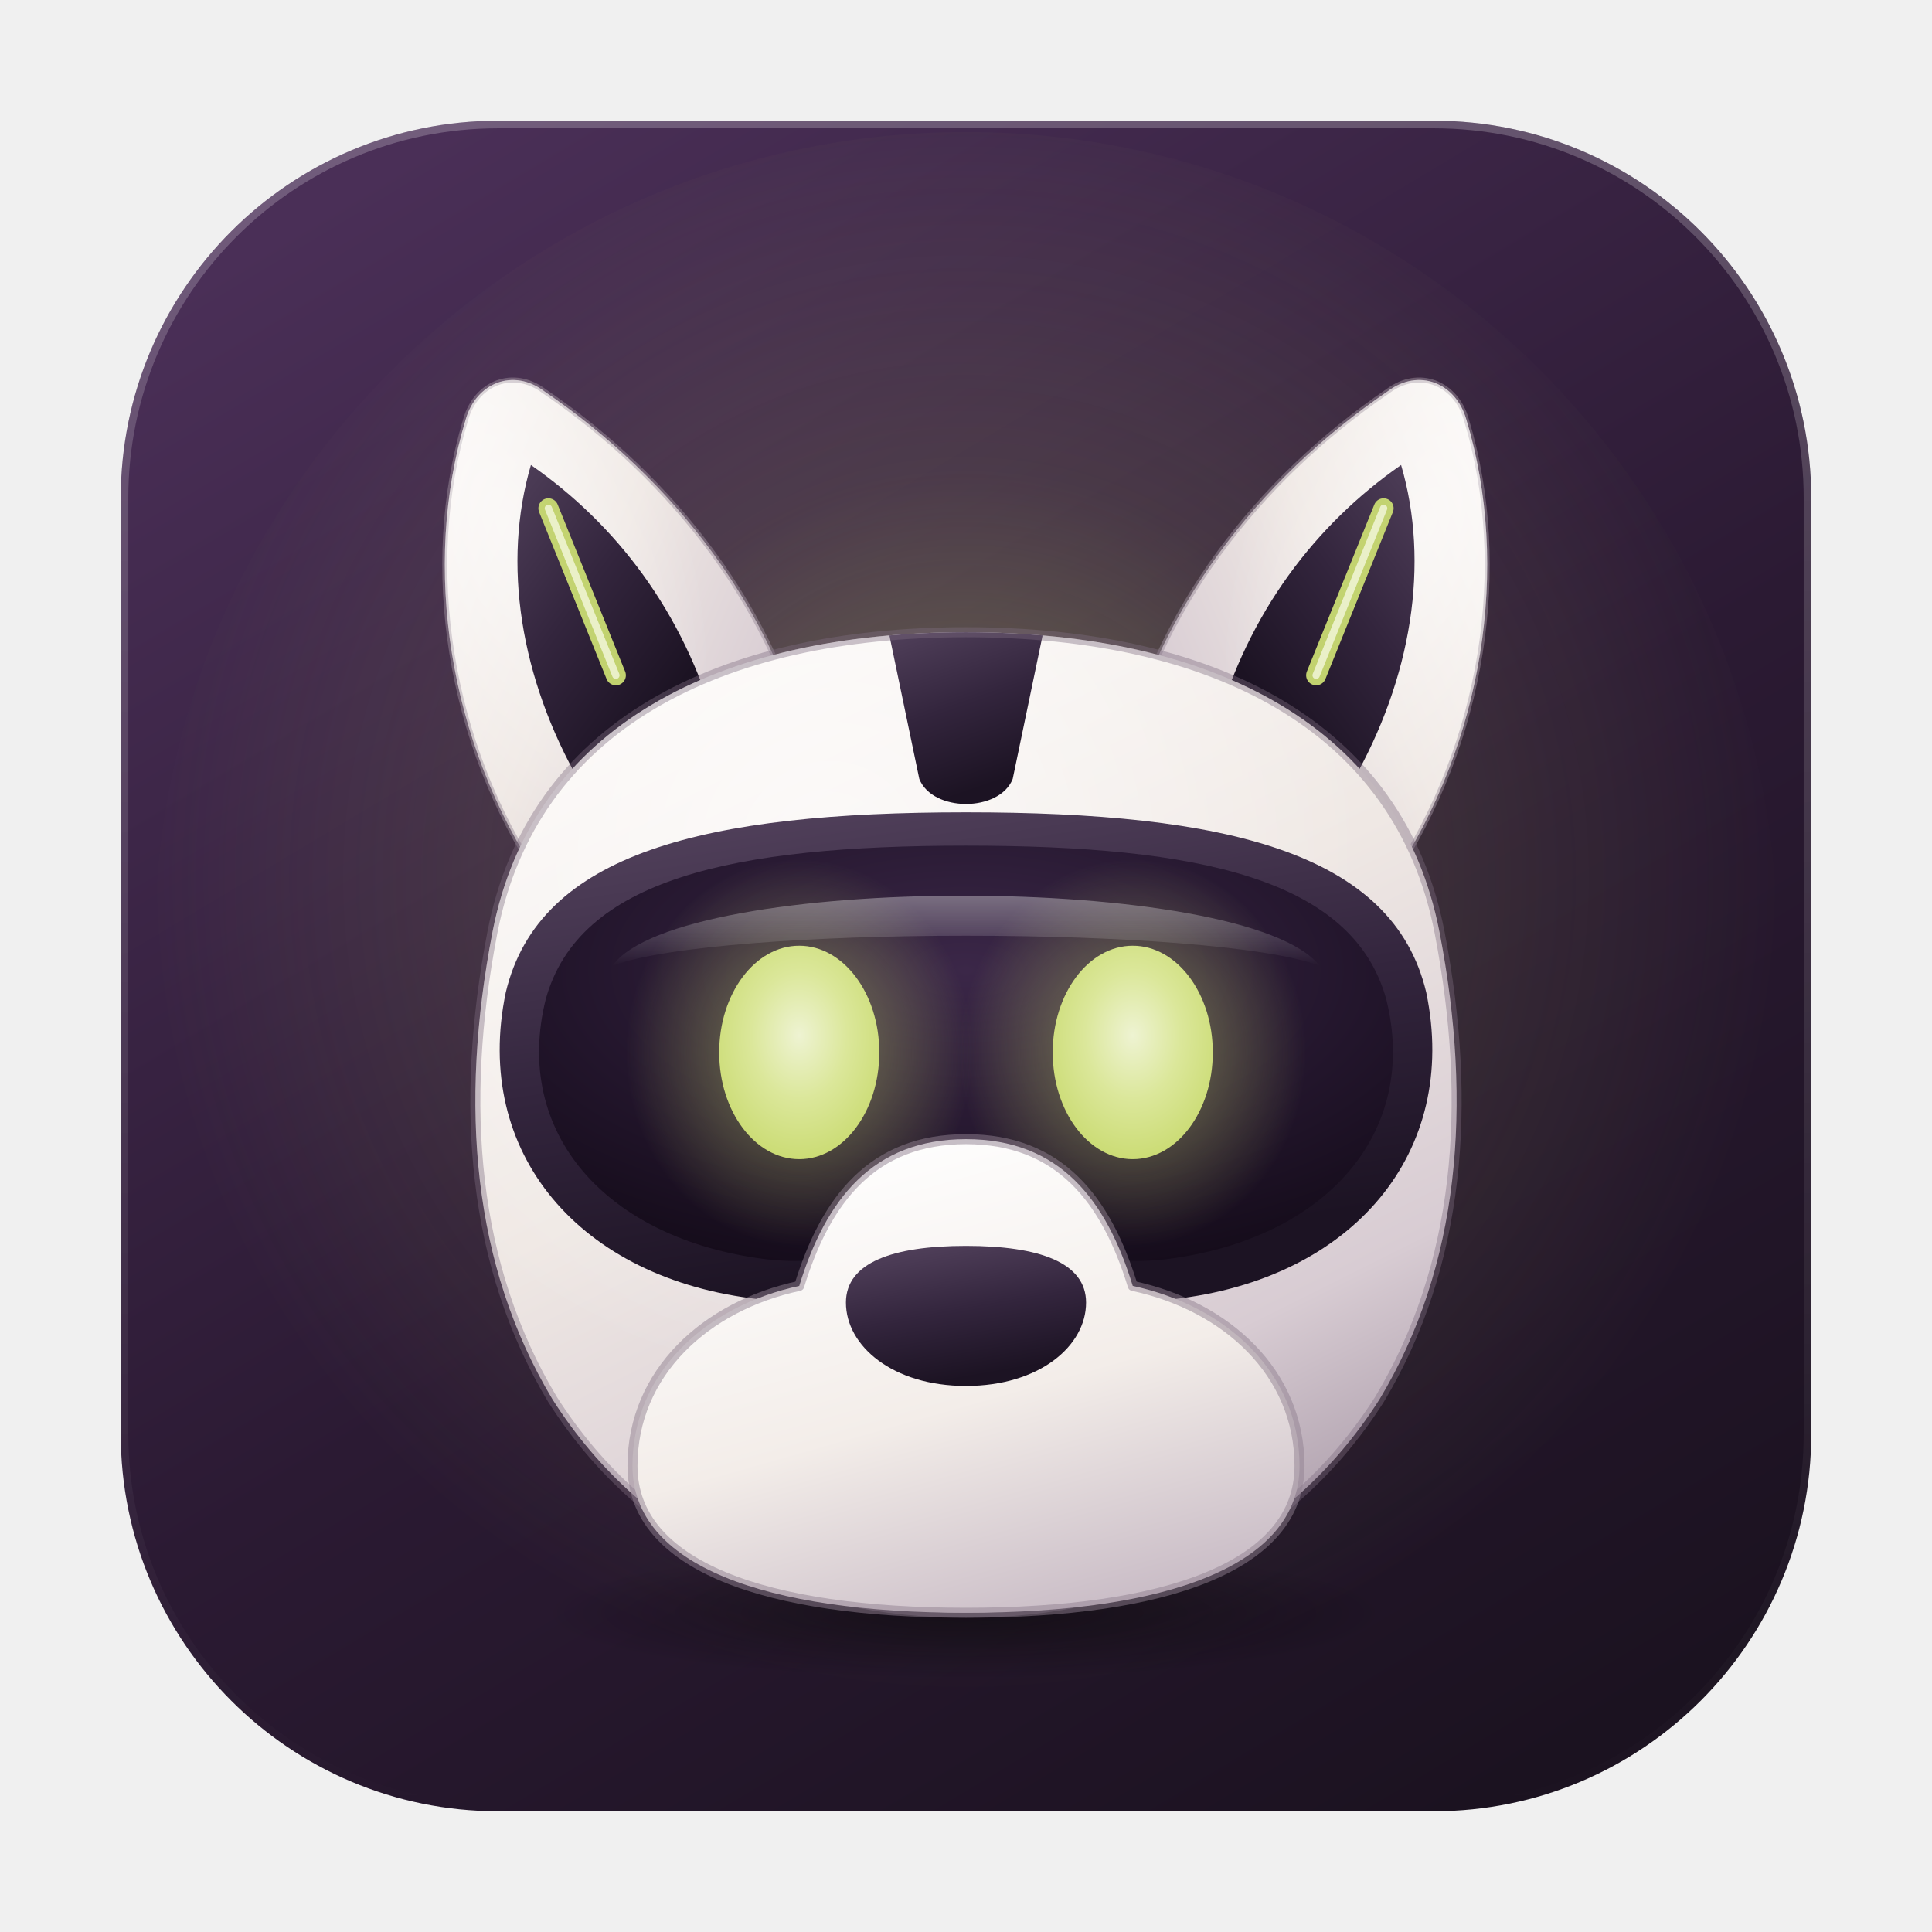
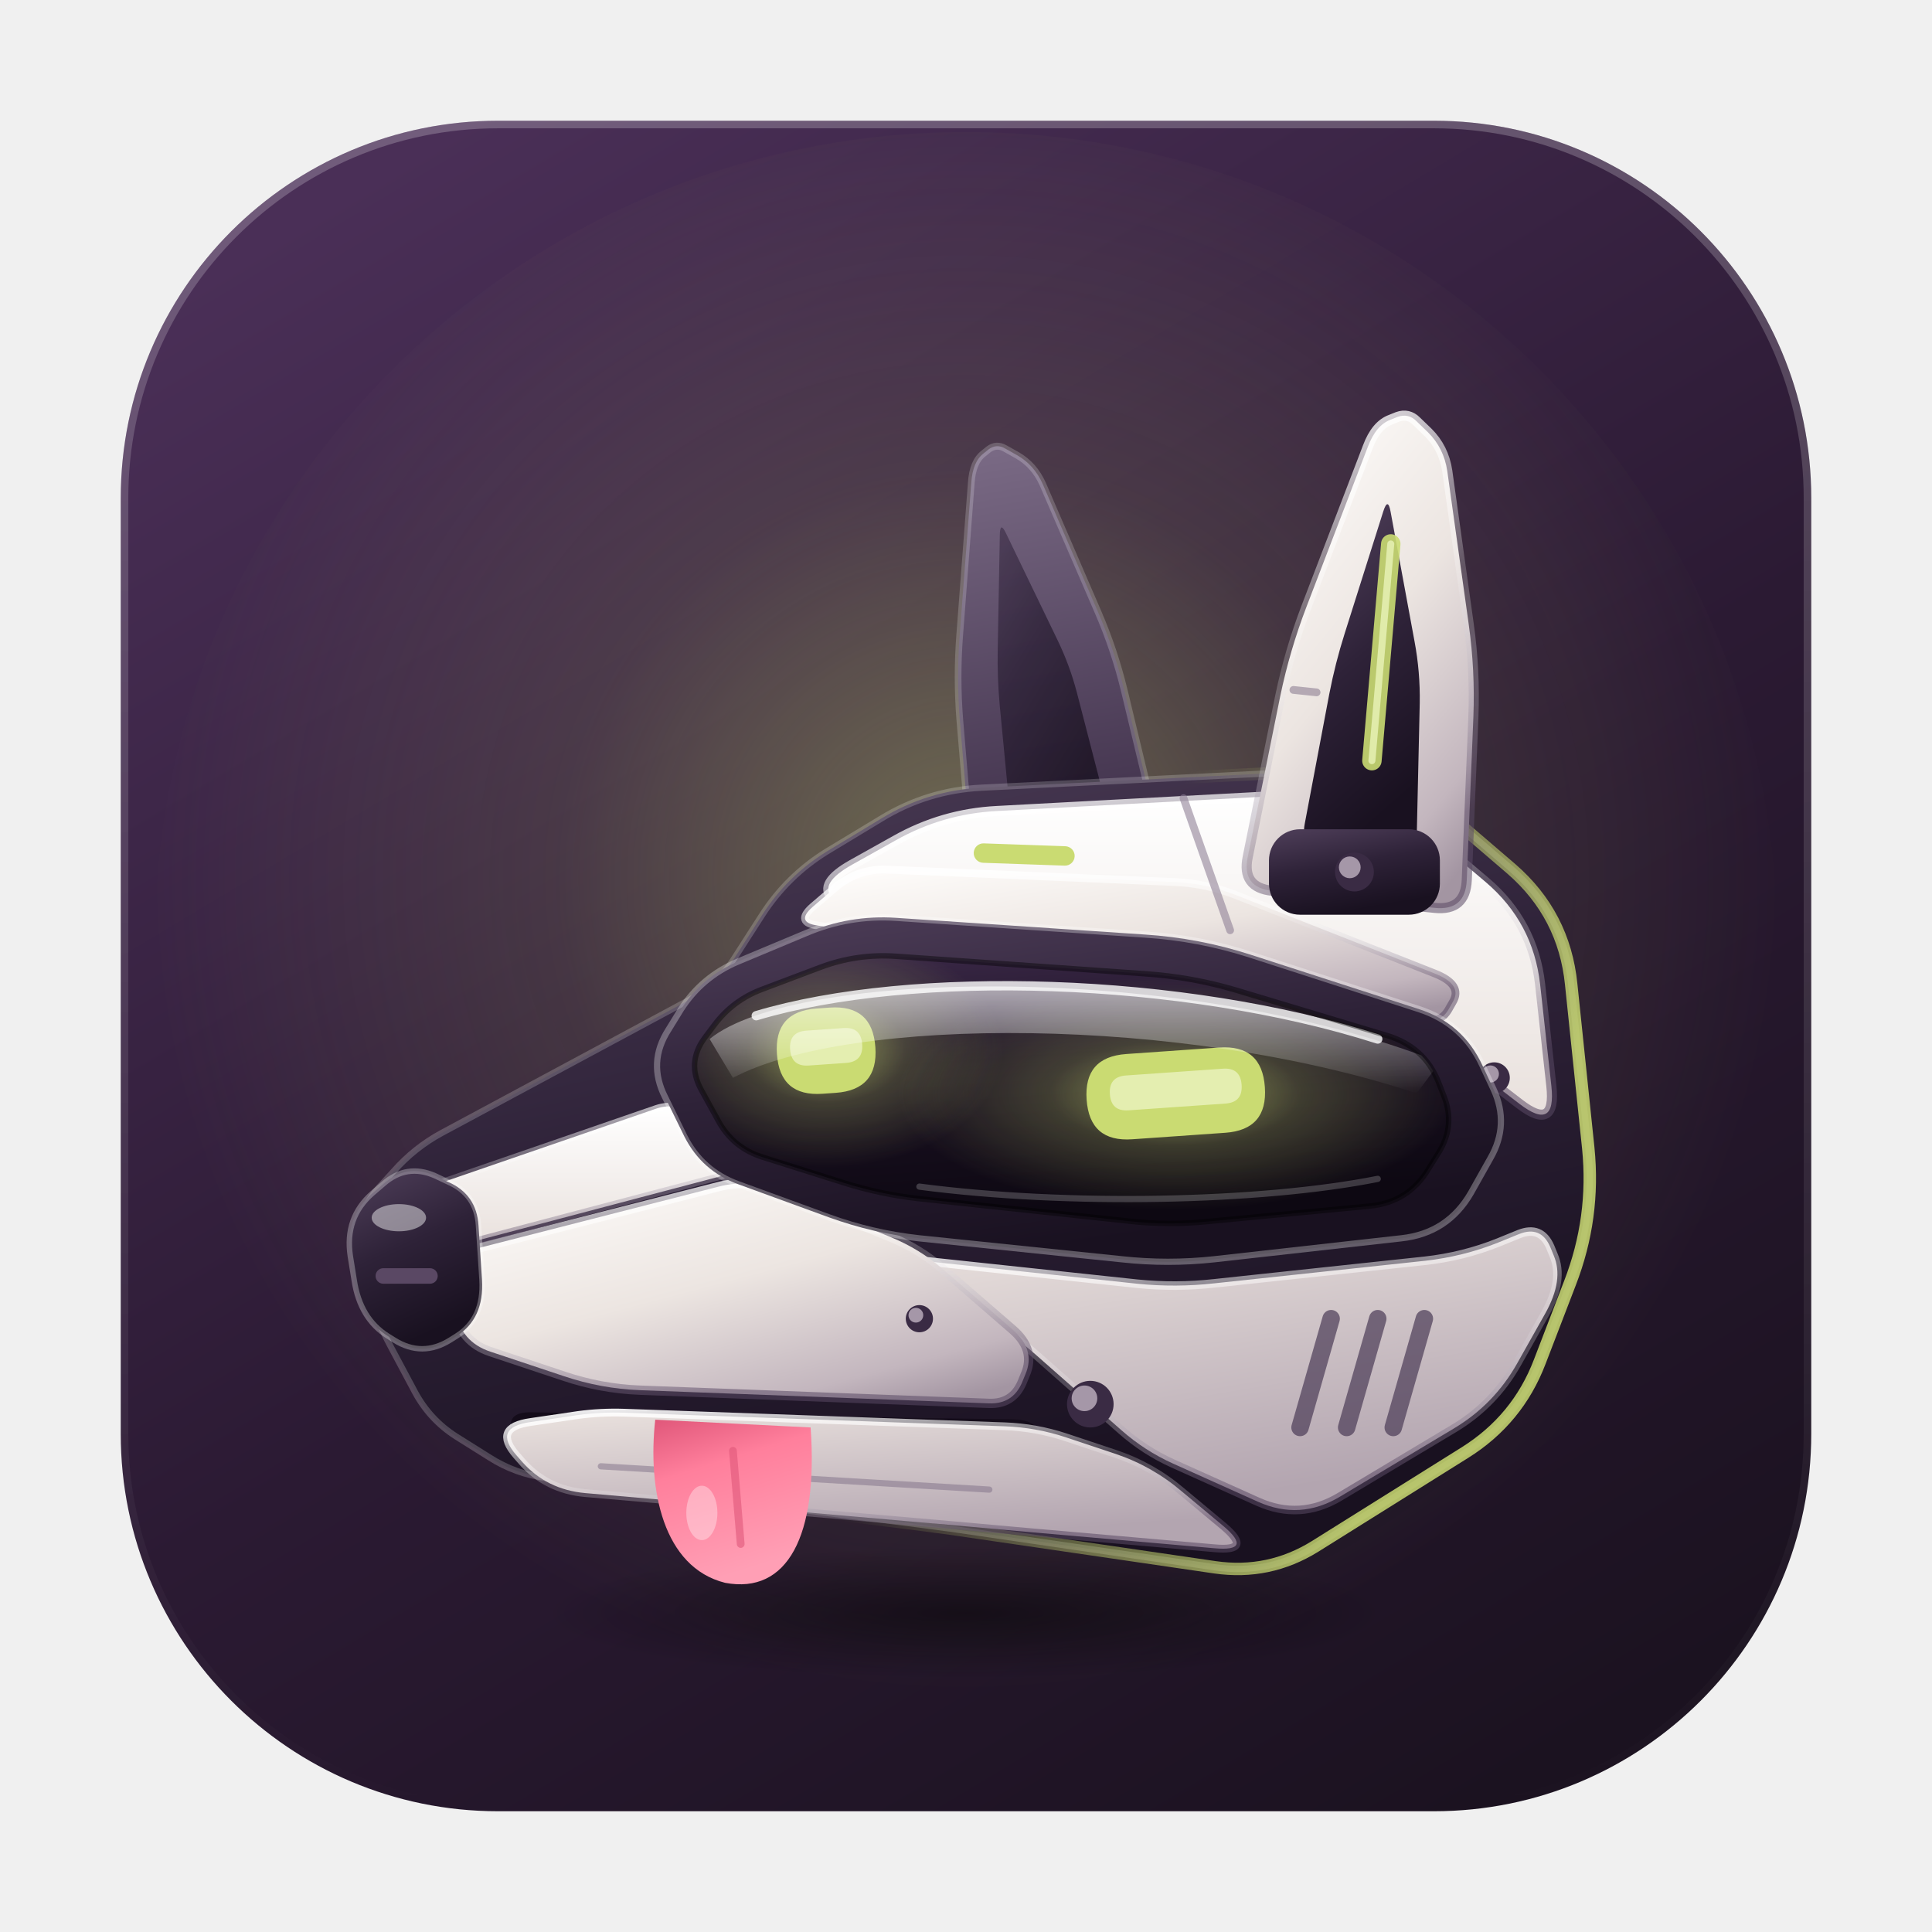
<svg xmlns="http://www.w3.org/2000/svg" width="1024" height="1024" viewBox="0 0 1024 1024" fill="none">
  <defs>
-     <linearGradient id="r_shell" x1="0.25" y1="0" x2="0.75" y2="1">
-       <stop offset="0" stop-color="#fbf8f6" />
-       <stop offset="0.42" stop-color="#efe8e4" />
-       <stop offset="0.78" stop-color="#d8ccd3" />
-       <stop offset="1" stop-color="#a99aa8" />
+     <linearGradient id="r_shell" x1="0.15" y1="0" x2="0.85" y2="1">
+       <stop offset="0" stop-color="#fdfbf9" />
+       <stop offset="0.45" stop-color="#ece5e1" />
+       <stop offset="0.85" stop-color="#c3b6be" />
+       <stop offset="1" stop-color="#a395a2" />
    </linearGradient>
-     <radialGradient id="r_shellHi" cx="0.36" cy="0.22" r="0.55">
-       <stop offset="0" stop-color="#ffffff" stop-opacity="0.75" />
-       <stop offset="1" stop-color="#ffffff" stop-opacity="0" />
-     </radialGradient>
-     <linearGradient id="r_muzzle" x1="0.3" y1="0" x2="0.7" y2="1">
+     <linearGradient id="r_shellSide" x1="0" y1="0" x2="0.4" y2="1">
+       <stop offset="0" stop-color="#ebe3df" />
+       <stop offset="1" stop-color="#b3a5b0" />
+     </linearGradient>
+     <linearGradient id="r_shellTop" x1="0" y1="0" x2="0" y2="1">
      <stop offset="0" stop-color="#ffffff" />
-       <stop offset="0.55" stop-color="#f3ede9" />
-       <stop offset="1" stop-color="#c9bcc6" />
+       <stop offset="1" stop-color="#e9e1dd" />
    </linearGradient>
-     <linearGradient id="r_graph" x1="0" y1="0" x2="0.3" y2="1">
-       <stop offset="0" stop-color="#55445f" />
-       <stop offset="0.55" stop-color="#33253d" />
-       <stop offset="1" stop-color="#1c1323" />
+     <linearGradient id="r_bevel" x1="0" y1="0" x2="0.3" y2="1">
+       <stop offset="0" stop-color="#ffffff" stop-opacity="0.95" />
+       <stop offset="0.5" stop-color="#ffffff" stop-opacity="0.2" />
+       <stop offset="1" stop-color="#5a4864" stop-opacity="0.55" />
    </linearGradient>
-     <linearGradient id="r_graphHi" x1="0" y1="0" x2="0" y2="1">
-       <stop offset="0" stop-color="#8a7a94" />
-       <stop offset="1" stop-color="#3a2b44" />
+     <linearGradient id="r_graph" x1="0" y1="0" x2="0.35" y2="1">
+       <stop offset="0" stop-color="#4f3f5a" />
+       <stop offset="0.5" stop-color="#2e2238" />
+       <stop offset="1" stop-color="#191120" />
    </linearGradient>
-     <linearGradient id="r_earBack" x1="0" y1="0" x2="0" y2="1">
-       <stop offset="0" stop-color="#5e4d69" />
-       <stop offset="1" stop-color="#7d6c88" />
+     <linearGradient id="r_graphLite" x1="0" y1="0" x2="0" y2="1">
+       <stop offset="0" stop-color="#7a6a85" />
+       <stop offset="1" stop-color="#3a2b45" />
    </linearGradient>
-     <radialGradient id="r_ao">
-       <stop offset="0" stop-color="#3a2346" stop-opacity="0.35" />
-       <stop offset="1" stop-color="#3a2346" stop-opacity="0" />
-     </radialGradient>
-     <radialGradient id="r_visor" cx="0.5" cy="0.3" r="0.8">
-       <stop offset="0" stop-color="#3b2748" />
-       <stop offset="0.6" stop-color="#22152b" />
-       <stop offset="1" stop-color="#120a17" />
-     </radialGradient>
-     <linearGradient id="r_shine" x1="0" y1="0" x2="0" y2="1">
-       <stop offset="0" stop-color="#ffffff" stop-opacity="0.5" />
+     <linearGradient id="r_metal" x1="0" y1="0" x2="1" y2="0">
+       <stop offset="0" stop-color="#8f8296" />
+       <stop offset="0.4" stop-color="#e8e2e6" />
+       <stop offset="1" stop-color="#7a6c82" />
+     </linearGradient>
+     <linearGradient id="r_glass" x1="0" y1="0" x2="0.2" y2="1">
+       <stop offset="0" stop-color="#3d2a4a" />
+       <stop offset="0.45" stop-color="#1c1224" />
+       <stop offset="1" stop-color="#0d0812" />
+     </linearGradient>
+     <linearGradient id="r_gloss" x1="0" y1="0" x2="0" y2="1">
+       <stop offset="0" stop-color="#ffffff" stop-opacity="0.62" />
      <stop offset="1" stop-color="#ffffff" stop-opacity="0" />
    </linearGradient>
-     <linearGradient id="r_rim" x1="0" y1="0.2" x2="1" y2="0.9">
+     <linearGradient id="r_glint" x1="0" y1="0" x2="1" y2="0">
+       <stop offset="0" stop-color="#ffffff" stop-opacity="0" />
+       <stop offset="0.5" stop-color="#ffffff" stop-opacity="0.55" />
+       <stop offset="1" stop-color="#ffffff" stop-opacity="0" />
+     </linearGradient>
+     <linearGradient id="r_scan" x1="0" y1="0" x2="1" y2="0">
      <stop offset="0" stop-color="#cadb72" stop-opacity="0" />
-       <stop offset="0.6" stop-color="#cadb72" stop-opacity="0" />
-       <stop offset="1" stop-color="#cadb72" stop-opacity="0.9" />
+       <stop offset="0.5" stop-color="#e4eeb0" stop-opacity="0.95" />
+       <stop offset="1" stop-color="#cadb72" stop-opacity="0" />
    </linearGradient>
-     <radialGradient id="r_eye" cx="0.5" cy="0.42" r="0.6">
-       <stop offset="0" stop-color="#eef3d2" />
-       <stop offset="0.5" stop-color="#dbe79a" />
-       <stop offset="1" stop-color="#cadb72" />
-     </radialGradient>
-     <radialGradient id="r_glowLime">
-       <stop offset="0" stop-color="#cadb72" stop-opacity="0.8" />
-       <stop offset="0.45" stop-color="#cadb72" stop-opacity="0.28" />
+     <linearGradient id="r_tongue" x1="0" y1="0" x2="0.3" y2="1">
+       <stop offset="0" stop-color="#e0577a" />
+       <stop offset="0.35" stop-color="#ff7f9c" />
+       <stop offset="1" stop-color="#ff9fb5" />
+     </linearGradient>
+     <linearGradient id="r_rim" x1="0" y1="0" x2="1" y2="0.3">
+       <stop offset="0" stop-color="#cadb72" stop-opacity="0" />
+       <stop offset="0.62" stop-color="#cadb72" stop-opacity="0" />
+       <stop offset="1" stop-color="#cadb72" stop-opacity="0.85" />
+     </linearGradient>
+     <radialGradient id="r_glow">
+       <stop offset="0" stop-color="#cadb72" stop-opacity="0.75" />
+       <stop offset="0.45" stop-color="#cadb72" stop-opacity="0.25" />
      <stop offset="1" stop-color="#cadb72" stop-opacity="0" />
    </radialGradient>
-     <radialGradient id="r_glowPink">
-       <stop offset="0" stop-color="#ff6f91" stop-opacity="0.75" />
-       <stop offset="0.45" stop-color="#ff6f91" stop-opacity="0.25" />
-       <stop offset="1" stop-color="#ff6f91" stop-opacity="0" />
-     </radialGradient>
-     <radialGradient id="r_glowAqua">
-       <stop offset="0" stop-color="#8fe9ff" stop-opacity="0.8" />
-       <stop offset="0.45" stop-color="#8fe9ff" stop-opacity="0.25" />
-       <stop offset="1" stop-color="#8fe9ff" stop-opacity="0" />
-     </radialGradient>
    <radialGradient id="r_shadow">
-       <stop offset="0" stop-color="#2b1a33" stop-opacity="0.32" />
+       <stop offset="0" stop-color="#2b1a33" stop-opacity="0.34" />
      <stop offset="0.6" stop-color="#2b1a33" stop-opacity="0.12" />
      <stop offset="1" stop-color="#2b1a33" stop-opacity="0" />
    </radialGradient>
    <radialGradient id="r_ball" cx="0.36" cy="0.3" r="0.8">
      <stop offset="0" stop-color="#eef3d2" />
      <stop offset="0.55" stop-color="#cadb72" />
      <stop offset="1" stop-color="#a3b352" />
    </radialGradient>
-     <clipPath id="r_clipHead">
-       <path d="M256 96 C 330 96 386 124 398 186 C 408 238 404 286 380 326 C 352 370 306 390 256 390 C 206 390 160 370 132 326 C 108 286 104 238 114 186 C 126 124 182 96 256 96 Z" />
-     </clipPath>
    <clipPath id="r_clipVisor">
-       <path d="M256 160 C 326 160 372 170 382 206 C 392 246 364 278 316 284 C 290 287 274 276 256 276 C 238 276 222 287 196 284 C 148 278 120 246 130 206 C 140 170 186 160 256 160 Z" />
+       <path d="M175.8 203 Q172 196 176.8 189.6 L179.2 186.4 Q184 180 191.5 177.2 L206.6 171.5 Q216 168 226 168.7 L290 173.2 Q302 174 313.5 177.4 L352.4 189.1 Q362 192 365.6 201 L367 204.6 Q370 212 365.9 218.9 L363.1 223.4 Q358 232 348 233 L306 237 Q296 238 286.1 236.9 L231.9 231.1 Q222 230 212.5 227 L191.6 220.4 Q184 218 180.2 211 Z" />
    </clipPath>
    <linearGradient id="i_bg" x1="0.2" y1="0" x2="0.8" y2="1">
      <stop offset="0" stop-color="#4a2f57" />
      <stop offset="0.55" stop-color="#2b1a33" />
      <stop offset="1" stop-color="#1b1220" />
    </linearGradient>
    <radialGradient id="i_glow" cx="0.5" cy="0.46" r="0.5">
      <stop offset="0" stop-color="#cadb72" stop-opacity="0.42" />
      <stop offset="0.5" stop-color="#cadb72" stop-opacity="0.12" />
      <stop offset="1" stop-color="#cadb72" stop-opacity="0" />
    </radialGradient>
    <linearGradient id="i_edge" x1="0" y1="0" x2="0" y2="1">
      <stop offset="0" stop-color="#ffffff" stop-opacity="0.22" />
      <stop offset="1" stop-color="#ffffff" stop-opacity="0" />
    </linearGradient>
    <radialGradient id="i_shadow">
      <stop offset="0" stop-color="#000" stop-opacity="0.45" />
      <stop offset="1" stop-color="#000" stop-opacity="0" />
    </radialGradient>
  </defs>
  <rect x="64" y="64" width="896" height="896" rx="200" fill="url(#i_bg)" />
  <rect x="66" y="66" width="892" height="892" rx="198" fill="none" stroke="url(#i_edge)" stroke-width="4" />
  <circle cx="512" cy="500" r="430" fill="url(#i_glow)" />
  <ellipse cx="512" cy="855" rx="224" ry="35" fill="url(#i_shadow)" />
-   <g transform="translate(59.47 165.39) scale(1.7677)">
-     <g transform="translate(166 146) rotate(-22)">
-       <path d="M -44 8 C -54 -40 -42 -92 -13 -128 C -6 -137 6 -137 12 -127 C 38 -88 52 -40 44 8 A 44 44 0 0 1 -44 8 Z" fill="url(#r_shell)" stroke="#9d8e9c" stroke-width="1.5" stroke-opacity="0.5" />
-       <path d="M -44 8 C -54 -40 -42 -92 -13 -128 C -6 -137 6 -137 12 -127 C 38 -88 52 -40 44 8 A 44 44 0 0 1 -44 8 Z" fill="url(#r_shellHi)" opacity="0.7" />
-       <path d="M -22 -14 C -27 -50 -19 -84 0 -108 C 17 -82 26 -50 22 -14 Z" fill="url(#r_graph)" />
-       <path d="M 0 -94 L 0 -40" fill="none" stroke="#cadb72" stroke-width="6" stroke-linecap="round" stroke-linejoin="round" opacity="0.95" />
-       <path d="M 0 -94 L 0 -40" fill="none" stroke="#eef3d2" stroke-width="2.2" stroke-linecap="round" stroke-linejoin="round" opacity="0.9" />
+   <g transform="translate(9.65 159.53) scale(2.0588)">
+     <g transform="translate(268 138) rotate(-10) scale(0.86 0.9)">
+       <path d="M-20 12 Q-28 12 -27.2 4 L-23.2 -38.1 Q-22 -50 -18.9 -61.6 L-7.5 -104.2 Q-6 -110 -2.4 -111.8 L-0.7 -112.7 Q2 -114 4.3 -112.1 L7.5 -109.6 Q12 -106 13.5 -100.2 L23.1 -61.6 Q26 -50 26.8 -38 L29.5 4 Q30 12 22 12 Z" fill="url(#r_graphLite)" />
+       <path d="M-20 12 Q-28 12 -27.2 4 L-23.2 -38.1 Q-22 -50 -18.9 -61.6 L-7.5 -104.2 Q-6 -110 -2.4 -111.8 L-0.7 -112.7 Q2 -114 4.3 -112.1 L7.5 -109.6 Q12 -106 13.5 -100.2 L23.1 -61.6 Q26 -50 26.8 -38 L29.5 4 Q30 12 22 12 Z" fill="none" stroke="#ffffff" stroke-width="2" stroke-linecap="round" stroke-linejoin="round" opacity="0.2" />
+       <path d="M-8 0 Q-14 0 -13.5 -6 L-10.7 -40 Q-10 -48 -8.4 -55.8 L-1.8 -88.1 Q-1 -92 0.1 -88.2 L9.7 -55.7 Q12 -48 12.7 -40 L15.5 -6 Q16 0 10 0 Z" fill="url(#r_graph)" opacity="0.8" />
    </g>
-     <g transform="matrix(-1 0 0 1 512 0)">
-       <g transform="translate(166 146) rotate(-22)">
-         <path d="M -44 8 C -54 -40 -42 -92 -13 -128 C -6 -137 6 -137 12 -127 C 38 -88 52 -40 44 8 A 44 44 0 0 1 -44 8 Z" fill="url(#r_shell)" stroke="#9d8e9c" stroke-width="1.5" stroke-opacity="0.5" />
-         <path d="M -44 8 C -54 -40 -42 -92 -13 -128 C -6 -137 6 -137 12 -127 C 38 -88 52 -40 44 8 A 44 44 0 0 1 -44 8 Z" fill="url(#r_shellHi)" opacity="0.7" />
-         <path d="M -22 -14 C -27 -50 -19 -84 0 -108 C 17 -82 26 -50 22 -14 Z" fill="url(#r_graph)" />
-         <path d="M 0 -94 L 0 -40" fill="none" stroke="#cadb72" stroke-width="6" stroke-linecap="round" stroke-linejoin="round" opacity="0.95" />
-         <path d="M 0 -94 L 0 -40" fill="none" stroke="#eef3d2" stroke-width="2.2" stroke-linecap="round" stroke-linejoin="round" opacity="0.9" />
+     <g transform="translate(268 138) scale(0.86)">
+       <rect x="-22" y="-6" width="44" height="22" rx="8" fill="url(#r_graph)" />
+       <circle cx="0" cy="5" r="5" fill="#3a2b44" />
+       <circle cx="-1.2" cy="3.8" r="2.8" fill="#a597a8" />
+     </g>
+     <path d="M222.1 133.3 Q234 126 248 125.3 L338 120.8 Q354 120 366.1 130.5 L384.4 146.2 Q398 158 399.8 175.9 L404.2 218.1 Q406 236 399.5 252.8 L391.7 273.1 Q386 288 372.4 296.5 L333.9 320.6 Q322 328 308.1 326 L247.9 317.2 Q240 316 232.1 315 L135.9 303 Q128 302 121.3 297.7 L112.7 292.3 Q106 288 102.2 281 L95.8 269 Q92 262 90.2 254.2 L88.2 245.7 Q86 236 92.6 228.5 L96.7 224 Q102 218 109 214.2 L173 179.8 Q180 176 184.3 169.3 L191.5 158.1 Q198 148 208.2 141.7 Z" fill="url(#r_graph)" />
+     <path d="M222.1 133.3 Q234 126 248 125.3 L338 120.8 Q354 120 366.1 130.5 L384.4 146.2 Q398 158 399.8 175.9 L404.2 218.1 Q406 236 399.5 252.8 L391.7 273.1 Q386 288 372.4 296.5 L333.9 320.6 Q322 328 308.1 326 L247.9 317.2 Q240 316 232.1 315 L135.9 303 Q128 302 121.3 297.7 L112.7 292.3 Q106 288 102.2 281 L95.8 269 Q92 262 90.2 254.2 L88.2 245.7 Q86 236 92.6 228.5 L96.7 224 Q102 218 109 214.2 L173 179.8 Q180 176 184.3 169.3 L191.5 158.1 Q198 148 208.2 141.7 Z" fill="none" stroke="#ffffff" stroke-width="1.6" stroke-linecap="round" stroke-linejoin="round" opacity="0.2" />
+     <path d="M222.1 133.3 Q234 126 248 125.3 L338 120.8 Q354 120 366.1 130.5 L384.4 146.2 Q398 158 399.8 175.9 L404.2 218.1 Q406 236 399.5 252.8 L391.7 273.1 Q386 288 372.4 296.5 L333.9 320.6 Q322 328 308.1 326 L247.9 317.2 Q240 316 232.1 315 L135.9 303 Q128 302 121.3 297.7 L112.7 292.3 Q106 288 102.2 281 L95.8 269 Q92 262 90.2 254.2 L88.2 245.7 Q86 236 92.6 228.5 L96.7 224 Q102 218 109 214.2 L173 179.8 Q180 176 184.3 169.3 L191.5 158.1 Q198 148 208.2 141.7 Z" fill="none" stroke="url(#r_rim)" stroke-width="3.2" stroke-linecap="round" stroke-linejoin="round" />
+     <path d="M126.9 290.5 Q126 286 132 286.1 L256 287.9 Q262 288 262.9 291.6 L263.1 292.4 Q264 296 258 296 L134 296 Q128 296 127.1 291.5 Z" fill="#140c1a" />
+     <g transform="rotate(0 276 284)">
+       <path d="M128.3 297.2 Q122 290 131.9 288.6 L144.1 286.8 Q150 286 156 286.2 L254 289.7 Q262 290 269.6 292.5 L282.5 296.8 Q292 300 299.6 306.5 L310.4 315.5 Q318 322 308 321.1 L260 316.9 Q250 316 240 315.1 L146 306.9 Q136 306 129.7 298.8 Z" fill="url(#r_shellSide)" />
+       <path d="M128.3 297.2 Q122 290 131.9 288.6 L144.1 286.8 Q150 286 156 286.2 L254 289.7 Q262 290 269.6 292.5 L282.5 296.8 Q292 300 299.6 306.5 L310.4 315.5 Q318 322 308 321.1 L260 316.9 Q250 316 240 315.1 L146 306.9 Q136 306 129.7 298.8 Z" fill="none" stroke="url(#r_bevel)" stroke-width="2" stroke-linecap="round" stroke-linejoin="round" />
+       <path d="M150 300 L250 306" fill="none" stroke="#7d6e86" stroke-width="1.6" stroke-linecap="round" stroke-linejoin="round" opacity="0.5" />
+     </g>
+     <path d="M164 288 C 162 306 166 326 182 330 C 198 333 206 318 204 290 Z" fill="url(#r_tongue)" />
+     <path d="M184 296 L186 320" fill="none" stroke="#e0577a" stroke-width="2" stroke-linecap="round" stroke-linejoin="round" opacity="0.6" />
+     <ellipse cx="176" cy="312" rx="4" ry="7" fill="#ffffff" opacity="0.35" />
+     <path d="M228.9 250.1 Q222 246 230 246.8 L288.1 253 Q298 254 307.9 252.9 L362.1 247.1 Q372 246 381 242.4 L386.4 240.2 Q392 238 394.4 243.5 L395.3 245.7 Q398 252 393.1 260.7 L385.9 273.5 Q380 284 369.7 290.2 L340.3 307.8 Q330 314 319.1 309.1 L297.3 299.3 Q290 296 284 290.7 L262 271.3 Q256 266 249.1 261.9 Z" fill="url(#r_shellSide)" />
+     <path d="M228.9 250.1 Q222 246 230 246.8 L288.1 253 Q298 254 307.9 252.9 L362.1 247.1 Q372 246 381 242.4 L386.4 240.2 Q392 238 394.4 243.5 L395.3 245.7 Q398 252 393.1 260.7 L385.9 273.5 Q380 284 369.7 290.2 L340.3 307.8 Q330 314 319.1 309.1 L297.3 299.3 Q290 296 284 290.7 L262 271.3 Q256 266 249.1 261.9 Z" fill="none" stroke="url(#r_bevel)" stroke-width="2.2" stroke-linecap="round" stroke-linejoin="round" />
+     <path d="M180.3 228 Q188 226 195.4 229 L224.6 241 Q232 244 238 249.2 L256 264.8 Q262 270 259.3 276.3 L258.4 278.5 Q256 284 250 283.8 L160 280.4 Q150 280 140.5 276.8 L121.6 270.5 Q114 268 112.6 260.1 L111.1 251.9 Q110 246 115.8 244.5 Z" fill="url(#r_shell)" />
+     <path d="M180.3 228 Q188 226 195.4 229 L224.6 241 Q232 244 238 249.2 L256 264.8 Q262 270 259.3 276.3 L258.4 278.5 Q256 284 250 283.8 L160 280.4 Q150 280 140.5 276.8 L121.6 270.5 Q114 268 112.6 260.1 L111.1 251.9 Q110 246 115.8 244.5 Z" fill="none" stroke="url(#r_bevel)" stroke-width="2.4" stroke-linecap="round" stroke-linejoin="round" />
+     <path d="M164.3 207.9 Q170 206 174 210.5 L182 219.5 Q186 224 180.2 225.5 L115.8 242.5 Q110 244 106.5 239.1 L103.5 234.9 Q100 230 105.7 228.1 Z" fill="url(#r_shellTop)" />
+     <path d="M164.3 207.9 Q170 206 174 210.5 L182 219.5 Q186 224 180.2 225.5 L115.8 242.5 Q110 244 106.5 239.1 L103.5 234.9 Q100 230 105.7 228.1 Z" fill="none" stroke="url(#r_bevel)" stroke-width="1.8" stroke-linecap="round" stroke-linejoin="round" />
+     <path d="M209.6 153.6 Q206 150 214.7 145.1 L225.8 138.9 Q238 132 252 131.3 L334 126.9 Q350 126 362.2 136.4 L377.8 149.6 Q390 160 391.8 175.9 L394.7 202.1 Q396 214 386.5 206.7 L374.8 197.7 Q370 194 364.5 191.7 L309.5 168.3 Q304 166 298 165.5 L220 158.5 Q214 158 210.4 154.4 Z" fill="url(#r_shellTop)" />
+     <path d="M209.6 153.6 Q206 150 214.7 145.1 L225.8 138.9 Q238 132 252 131.3 L334 126.9 Q350 126 362.2 136.4 L377.8 149.6 Q390 160 391.8 175.9 L394.7 202.1 Q396 214 386.5 206.7 L374.8 197.7 Q370 194 364.5 191.7 L309.5 168.3 Q304 166 298 165.5 L220 158.5 Q214 158 210.4 154.4 Z" fill="none" stroke="url(#r_bevel)" stroke-width="2.6" stroke-linecap="round" stroke-linejoin="round" />
+     <path d="M205.9 160.8 Q200 160 204.5 156 L210 151.3 Q216 146 224 146.4 L298 149.6 Q306 150 313.4 152.9 L364.6 173.1 Q372 176 369.3 180.5 L368.1 182.6 Q366 186 362.2 184.8 L307.8 167.2 Q304 166 300 165.8 L218 162.2 Q214 162 210 161.4 Z" fill="url(#r_shell)" />
+     <path d="M205.9 160.8 Q200 160 204.5 156 L210 151.3 Q216 146 224 146.4 L298 149.6 Q306 150 313.4 152.9 L364.6 173.1 Q372 176 369.3 180.5 L368.1 182.6 Q366 186 362.2 184.8 L307.8 167.2 Q304 166 300 165.8 L218 162.2 Q214 162 210 161.4 Z" fill="none" stroke="url(#r_bevel)" stroke-width="2" stroke-linecap="round" stroke-linejoin="round" />
+     <path d="M300 128 L312 162" fill="none" stroke="#8f8096" stroke-width="2" stroke-linecap="round" stroke-linejoin="round" opacity="0.6" />
+     <path d="M338 262 L330 290" fill="none" stroke="#4a3a55" stroke-width="4.5" stroke-linecap="round" stroke-linejoin="round" opacity="0.7" />
+     <path d="M350 262 L342 290" fill="none" stroke="#4a3a55" stroke-width="4.5" stroke-linecap="round" stroke-linejoin="round" opacity="0.7" />
+     <path d="M362 262 L354 290" fill="none" stroke="#4a3a55" stroke-width="4.5" stroke-linecap="round" stroke-linejoin="round" opacity="0.7" />
+     <circle cx="276" cy="284" r="6" fill="#3a2b44" />
+     <circle cx="274.5" cy="282.5" r="3.3" fill="#a597a8" />
+     <circle cx="380" cy="200" r="4" fill="#3a2b44" />
+     <circle cx="379.0" cy="199.0" r="2.2" fill="#a597a8" />
+     <circle cx="232" cy="262" r="3.5" fill="#3a2b44" />
+     <circle cx="231.1" cy="261.1" r="1.9" fill="#a597a8" />
+     <path d="M85.5 245.9 Q84 236 91.2 229.7 L94 227.3 Q100 222 107.3 225.2 L110.7 226.8 Q118 230 118.5 238 L119.4 252 Q120 262 112.8 266.5 L111.2 267.5 Q104 272 96.8 267.5 L95.2 266.5 Q88 262 86.5 252.1 Z" fill="url(#r_graph)" />
+     <path d="M85.5 245.9 Q84 236 91.2 229.7 L94 227.3 Q100 222 107.3 225.2 L110.7 226.8 Q118 230 118.5 238 L119.4 252 Q120 262 112.8 266.5 L111.2 267.5 Q104 272 96.8 267.5 L95.2 266.5 Q88 262 86.5 252.1 Z" fill="none" stroke="#ffffff" stroke-width="1.4" stroke-linecap="round" stroke-linejoin="round" opacity="0.3" />
+     <ellipse cx="98" cy="236" rx="7" ry="3.5" fill="#ffffff" opacity="0.45" />
+     <rect x="92" y="249" width="16" height="4" rx="2" fill="#5a4864" />
+     <path d="M166.5 204.9 Q162 196 167.4 187.6 L170.6 182.4 Q176 174 185.2 170.1 L202.9 162.7 Q214 158 226 158.8 L290 163.1 Q304 164 317.3 168.3 L360.6 182.3 Q372 186 377 196.9 L379.8 202.9 Q384 212 379 220.7 L374 229.6 Q368 240 356.1 241.3 L307.9 246.7 Q296 248 284.1 246.7 L231.9 241.3 Q220 240 208.7 235.9 L185.4 227.4 Q176 224 171.5 215.1 Z" fill="url(#r_graph)" />
+     <path d="M166.5 204.9 Q162 196 167.4 187.6 L170.6 182.4 Q176 174 185.2 170.1 L202.9 162.7 Q214 158 226 158.8 L290 163.1 Q304 164 317.3 168.3 L360.6 182.3 Q372 186 377 196.9 L379.8 202.9 Q384 212 379 220.7 L374 229.6 Q368 240 356.1 241.3 L307.9 246.7 Q296 248 284.1 246.7 L231.9 241.3 Q220 240 208.7 235.9 L185.4 227.4 Q176 224 171.5 215.1 Z" fill="none" stroke="#ffffff" stroke-width="1.6" stroke-linecap="round" stroke-linejoin="round" opacity="0.3" />
+     <path d="M175.8 203 Q172 196 176.8 189.6 L179.2 186.4 Q184 180 191.5 177.2 L206.6 171.5 Q216 168 226 168.7 L290 173.2 Q302 174 313.5 177.4 L352.4 189.1 Q362 192 365.6 201 L367 204.6 Q370 212 365.9 218.9 L363.1 223.4 Q358 232 348 233 L306 237 Q296 238 286.1 236.9 L231.9 231.1 Q222 230 212.5 227 L191.6 220.4 Q184 218 180.2 211 Z" fill="url(#r_glass)" />
+     <g clip-path="url(#r_clipVisor)">
+       <g class="eyes">
+         <ellipse cx="208" cy="193" rx="45.6" ry="30" fill="url(#r_glow)" opacity="0.9" />
+         <path d="M206.3 182 L209.7 182 Q220.7 182 220.7 193 Q220.7 204 209.7 204 L206.3 204 Q195.3 204 195.3 193 Q195.3 182 206.3 182 Z" fill="#cadb72" transform="rotate(-4 208 193)" opacity="1" />
+         <path d="M203.2 187.5 L212.8 187.5 Q217.3 187.5 217.3 192 Q217.3 196.5 212.8 196.5 L203.2 196.5 Q198.7 196.5 198.7 192 Q198.7 187.5 203.2 187.5 Z" fill="#e4eeb0" transform="rotate(-4 208 192)" opacity="1" />
+         <ellipse cx="298" cy="204" rx="71.5" ry="30" fill="url(#r_glow)" opacity="0.9" />
+         <path d="M286 193 L310 193 Q321 193 321 204 Q321 215 310 215 L286 215 Q275 215 275 204 Q275 193 286 193 Z" fill="#cadb72" transform="rotate(-4 298 204)" opacity="1" />
+         <path d="M285.5 198.5 L310.5 198.5 Q315 198.5 315 203 Q315 207.5 310.5 207.5 L285.5 207.5 Q281 207.5 281 203 Q281 198.5 285.5 198.5 Z" fill="#e4eeb0" transform="rotate(-4 298 203)" opacity="1" />
+       </g>
+       <path d="M178 190 C 200 172 300 170 366 196 L 360 204 C 300 184 214 184 184 200 Z" fill="url(#r_gloss)" />
+       <path d="M190 184 C 230 172 300 174 350 190" fill="none" stroke="#ffffff" stroke-width="2.4" stroke-linecap="round" stroke-linejoin="round" opacity="0.8" />
+       <path d="M232 228 C 270 233 320 232 350 226" fill="none" stroke="#ffffff" stroke-width="1.6" stroke-linecap="round" stroke-linejoin="round" opacity="0.2" />
+       <g class="glint">
+         <path d="M120 160 L150 160 L120 250 L90 250 Z" fill="url(#r_glint)" />
      </g>
    </g>
-     <path d="M256 96 C 330 96 386 124 398 186 C 408 238 404 286 380 326 C 352 370 306 390 256 390 C 206 390 160 370 132 326 C 108 286 104 238 114 186 C 126 124 182 96 256 96 Z" fill="url(#r_shell)" />
-     <path d="M256 96 C 330 96 386 124 398 186 C 408 238 404 286 380 326 C 352 370 306 390 256 390 C 206 390 160 370 132 326 C 108 286 104 238 114 186 C 126 124 182 96 256 96 Z" fill="url(#r_shellHi)" opacity="0.8" />
-     <g clip-path="url(#r_clipHead)">
-       <path d="M232 92 L280 92 L270 140 C 266 150 246 150 242 140 Z" fill="url(#r_graph)" />
+     <path d="M175.8 203 Q172 196 176.8 189.6 L179.2 186.4 Q184 180 191.5 177.2 L206.6 171.5 Q216 168 226 168.7 L290 173.2 Q302 174 313.5 177.4 L352.4 189.1 Q362 192 365.6 201 L367 204.6 Q370 212 365.9 218.9 L363.1 223.4 Q358 232 348 233 L306 237 Q296 238 286.1 236.9 L231.9 231.1 Q222 230 212.5 227 L191.6 220.4 Q184 218 180.2 211 Z" fill="none" stroke="#000000" stroke-width="1.4" stroke-linecap="round" stroke-linejoin="round" opacity="0.4" />
+     <rect x="246" y="140" width="26" height="5" rx="2.5" fill="#cadb72" opacity="1" transform="rotate(2 259 142)" />
+     <g transform="translate(344 142) rotate(6) scale(1.0 1)">
+       <path d="M-20 12 Q-28 12 -27.2 4 L-23.2 -38.1 Q-22 -50 -18.9 -61.6 L-7.5 -104.2 Q-6 -110 -2.4 -111.8 L-0.7 -112.7 Q2 -114 4.3 -112.1 L7.5 -109.6 Q12 -106 13.5 -100.2 L23.1 -61.6 Q26 -50 26.8 -38 L29.5 4 Q30 12 22 12 Z" fill="url(#r_shell)" />
+       <path d="M-20 12 Q-28 12 -27.2 4 L-23.2 -38.1 Q-22 -50 -18.9 -61.6 L-7.5 -104.2 Q-6 -110 -2.4 -111.8 L-0.7 -112.7 Q2 -114 4.3 -112.1 L7.5 -109.6 Q12 -106 13.5 -100.2 L23.1 -61.6 Q26 -50 26.8 -38 L29.5 4 Q30 12 22 12 Z" fill="none" stroke="url(#r_bevel)" stroke-width="2.6" stroke-linecap="round" stroke-linejoin="round" />
+       <path d="M-8 0 Q-14 0 -13.5 -6 L-10.7 -40 Q-10 -48 -8.4 -55.8 L-1.8 -88.1 Q-1 -92 0.1 -88.2 L9.7 -55.7 Q12 -48 12.7 -40 L15.5 -6 Q16 0 10 0 Z" fill="url(#r_graph)" />
+       <path d="M1 -80 L2 -24" fill="none" stroke="#cadb72" stroke-width="5" stroke-linecap="round" stroke-linejoin="round" opacity="0.9" />
+       <path d="M1 -80 L2 -24" fill="none" stroke="#e4eeb0" stroke-width="1.8" stroke-linecap="round" stroke-linejoin="round" opacity="0.9" />
+       <path d="M-20 -40 L-14 -40" fill="none" stroke="#8d7f93" stroke-width="2" stroke-linecap="round" stroke-linejoin="round" opacity="0.6" />
    </g>
-     <path d="M256 96 C 330 96 386 124 398 186 C 408 238 404 286 380 326 C 352 370 306 390 256 390 C 206 390 160 370 132 326 C 108 286 104 238 114 186 C 126 124 182 96 256 96 Z" fill="none" stroke="#7d6c80" stroke-width="3" stroke-linecap="round" stroke-linejoin="round" opacity="0.4" />
-     <path d="M256 150 C 334 150 384 162 394 204 C 404 252 372 290 318 296 C 290 299 274 288 256 288 C 238 288 222 299 194 296 C 140 290 108 252 118 204 C 128 162 178 150 256 150 Z" fill="url(#r_graph)" />
-     <path d="M256 160 C 326 160 372 170 382 206 C 392 246 364 278 316 284 C 290 287 274 276 256 276 C 238 276 222 287 196 284 C 148 278 120 246 130 206 C 140 170 186 160 256 160 Z" fill="url(#r_visor)" />
-     <g clip-path="url(#r_clipVisor)">
-       <ellipse cx="206" cy="222" rx="52" ry="58" fill="url(#r_glowLime)" />
-       <ellipse cx="206" cy="222" rx="24" ry="32" fill="url(#r_eye)" />
-       <ellipse cx="306" cy="222" rx="52" ry="58" fill="url(#r_glowLime)" />
-       <ellipse cx="306" cy="222" rx="24" ry="32" fill="url(#r_eye)" />
-       <path d="M150 196 C 170 168 340 168 362 196 C 330 184 182 184 150 196 Z" fill="url(#r_shine)" opacity="0.7" />
+     <g transform="translate(344 142) scale(1.0)">
+       <rect x="-22" y="-6" width="44" height="22" rx="8" fill="url(#r_graph)" />
+       <circle cx="0" cy="5" r="5" fill="#3a2b44" />
+       <circle cx="-1.2" cy="3.8" r="2.8" fill="#a597a8" />
    </g>
-     <path d="M256 248 C 284 248 298 266 306 292 C 334 298 356 318 356 346 C 356 376 316 390 256 390 C 196 390 156 376 156 346 C 156 318 178 298 206 292 C 214 266 228 248 256 248 Z" fill="url(#r_muzzle)" />
-     <path d="M256 248 C 284 248 298 266 306 292 C 334 298 356 318 356 346 C 356 376 316 390 256 390 C 196 390 156 376 156 346 C 156 318 178 298 206 292 C 214 266 228 248 256 248 Z" fill="none" stroke="#8f8090" stroke-width="3" stroke-linecap="round" stroke-linejoin="round" opacity="0.5" />
-     <path d="M256 322 C 234 322 220 310 220 297 C 220 285 234 280 256 280 C 278 280 292 285 292 297 C 292 310 278 322 256 322 Z" fill="url(#r_graph)" />
  </g>
</svg>
